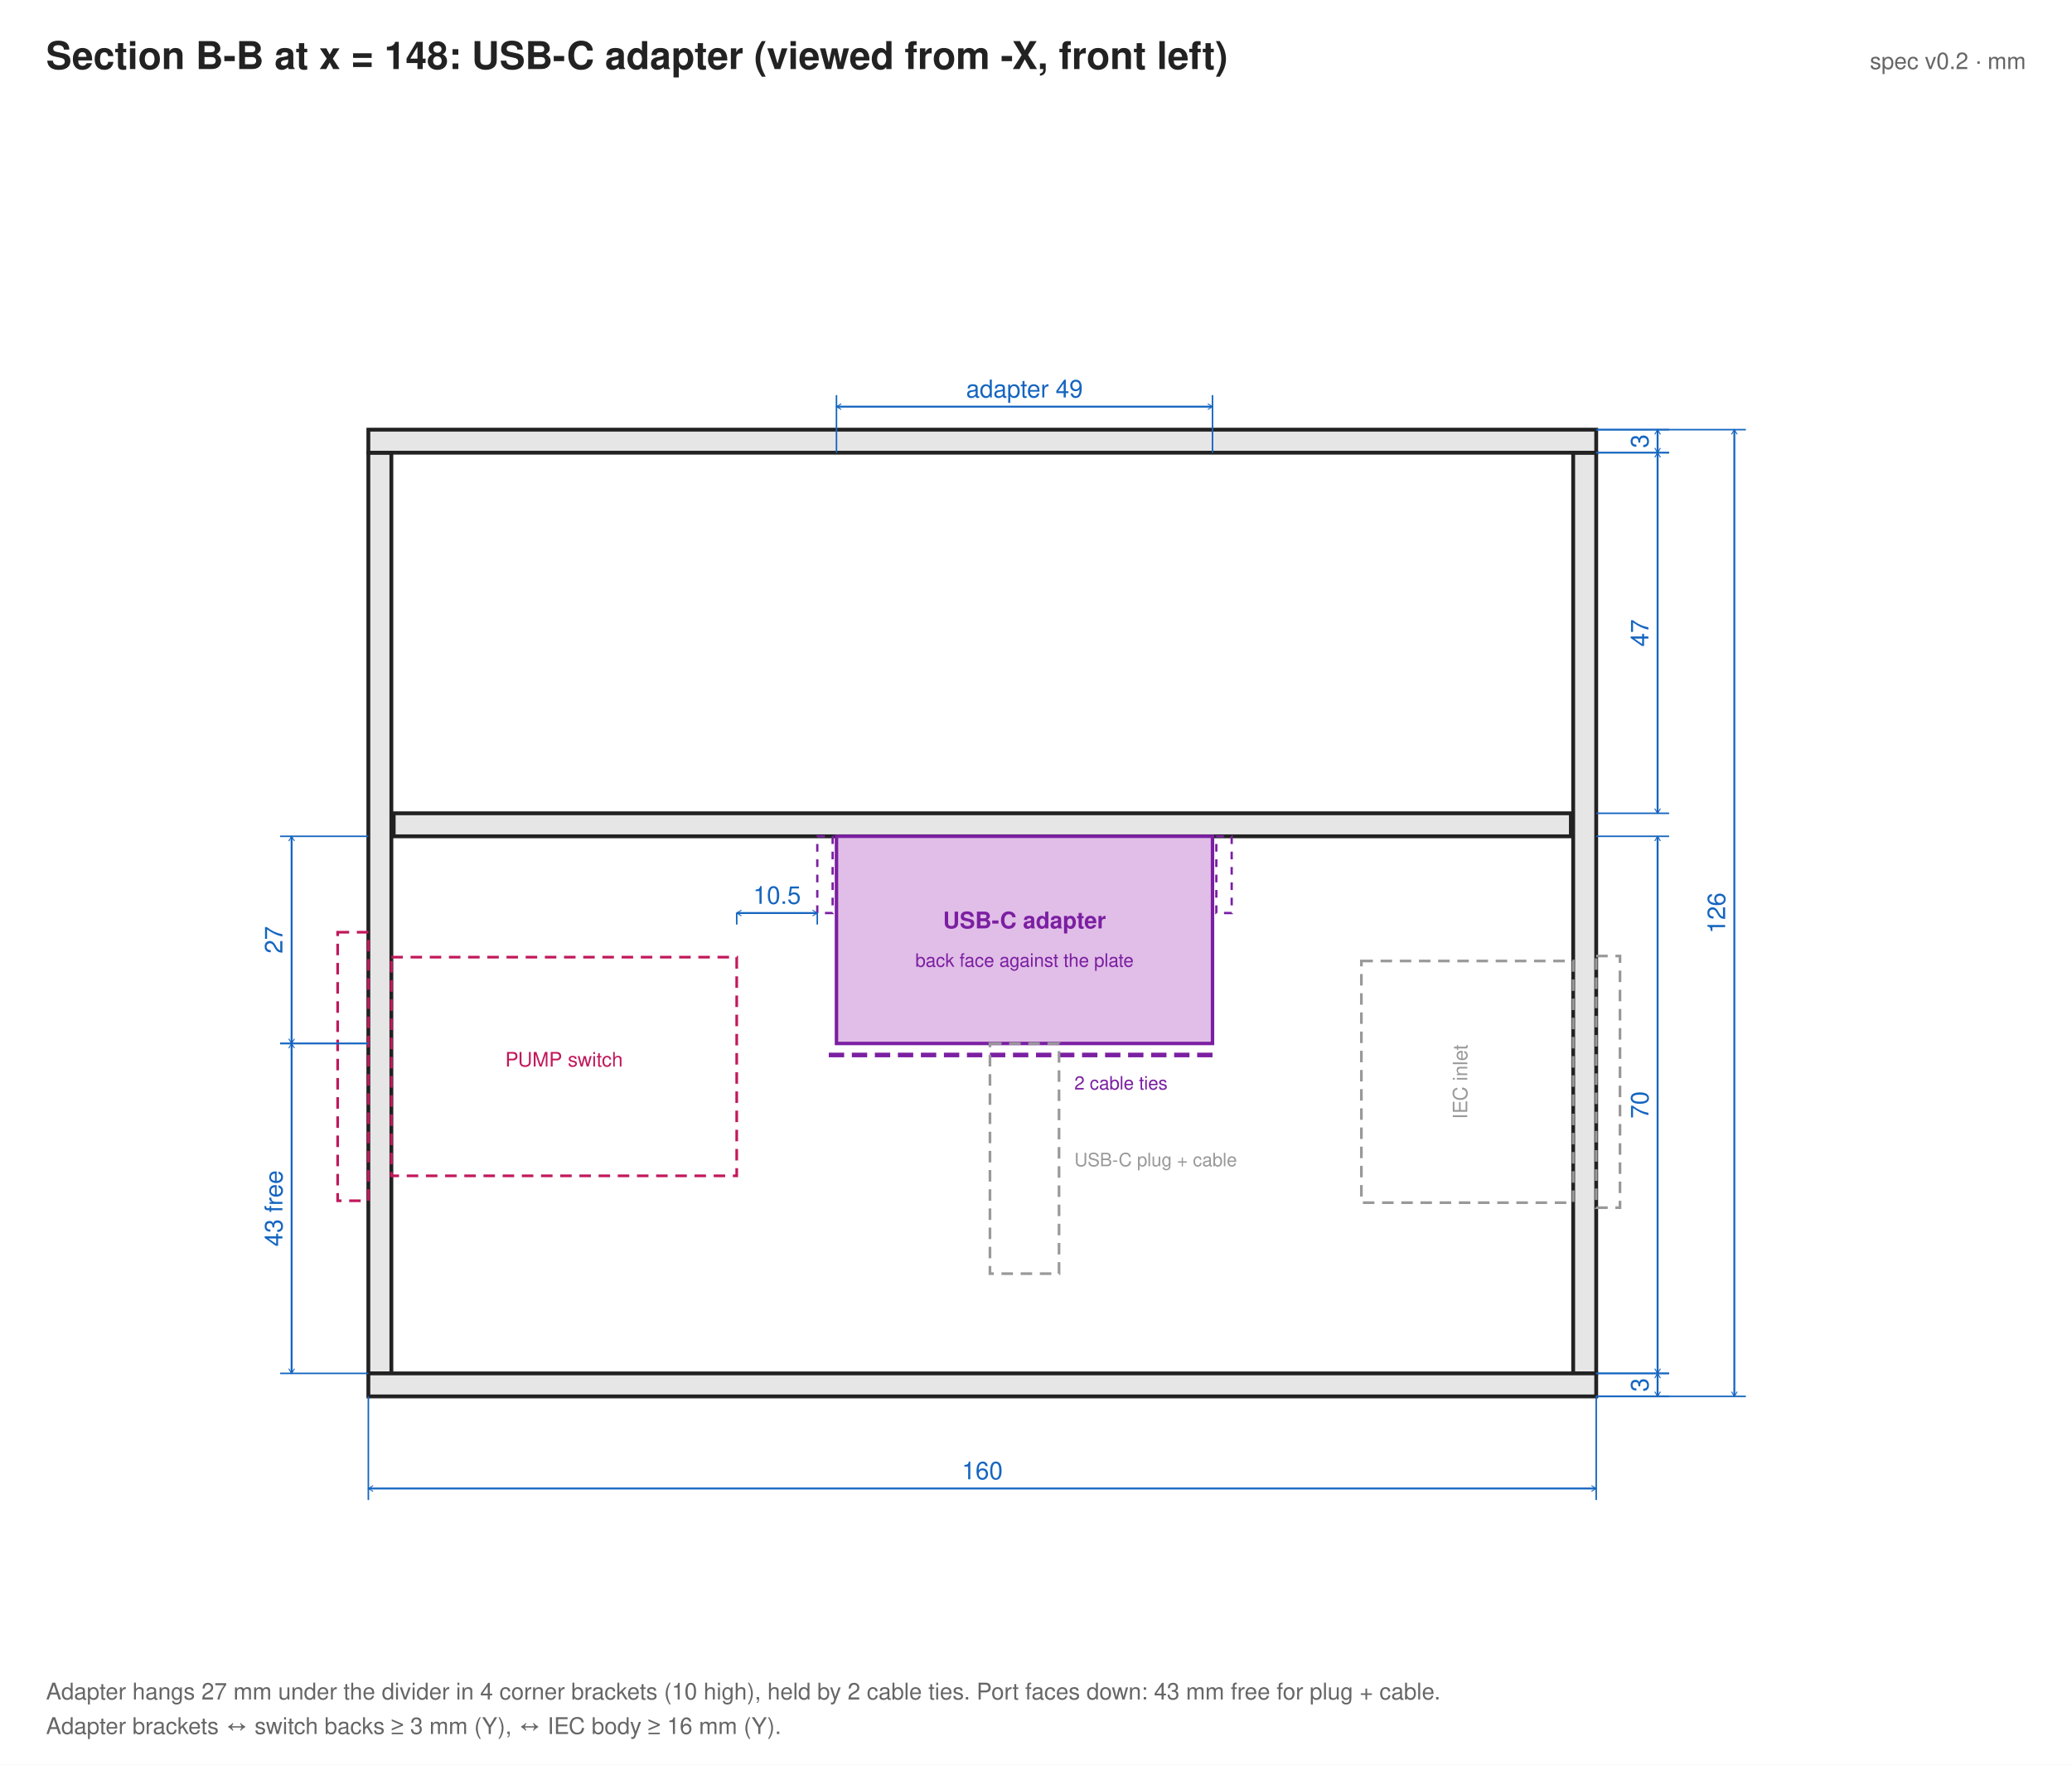
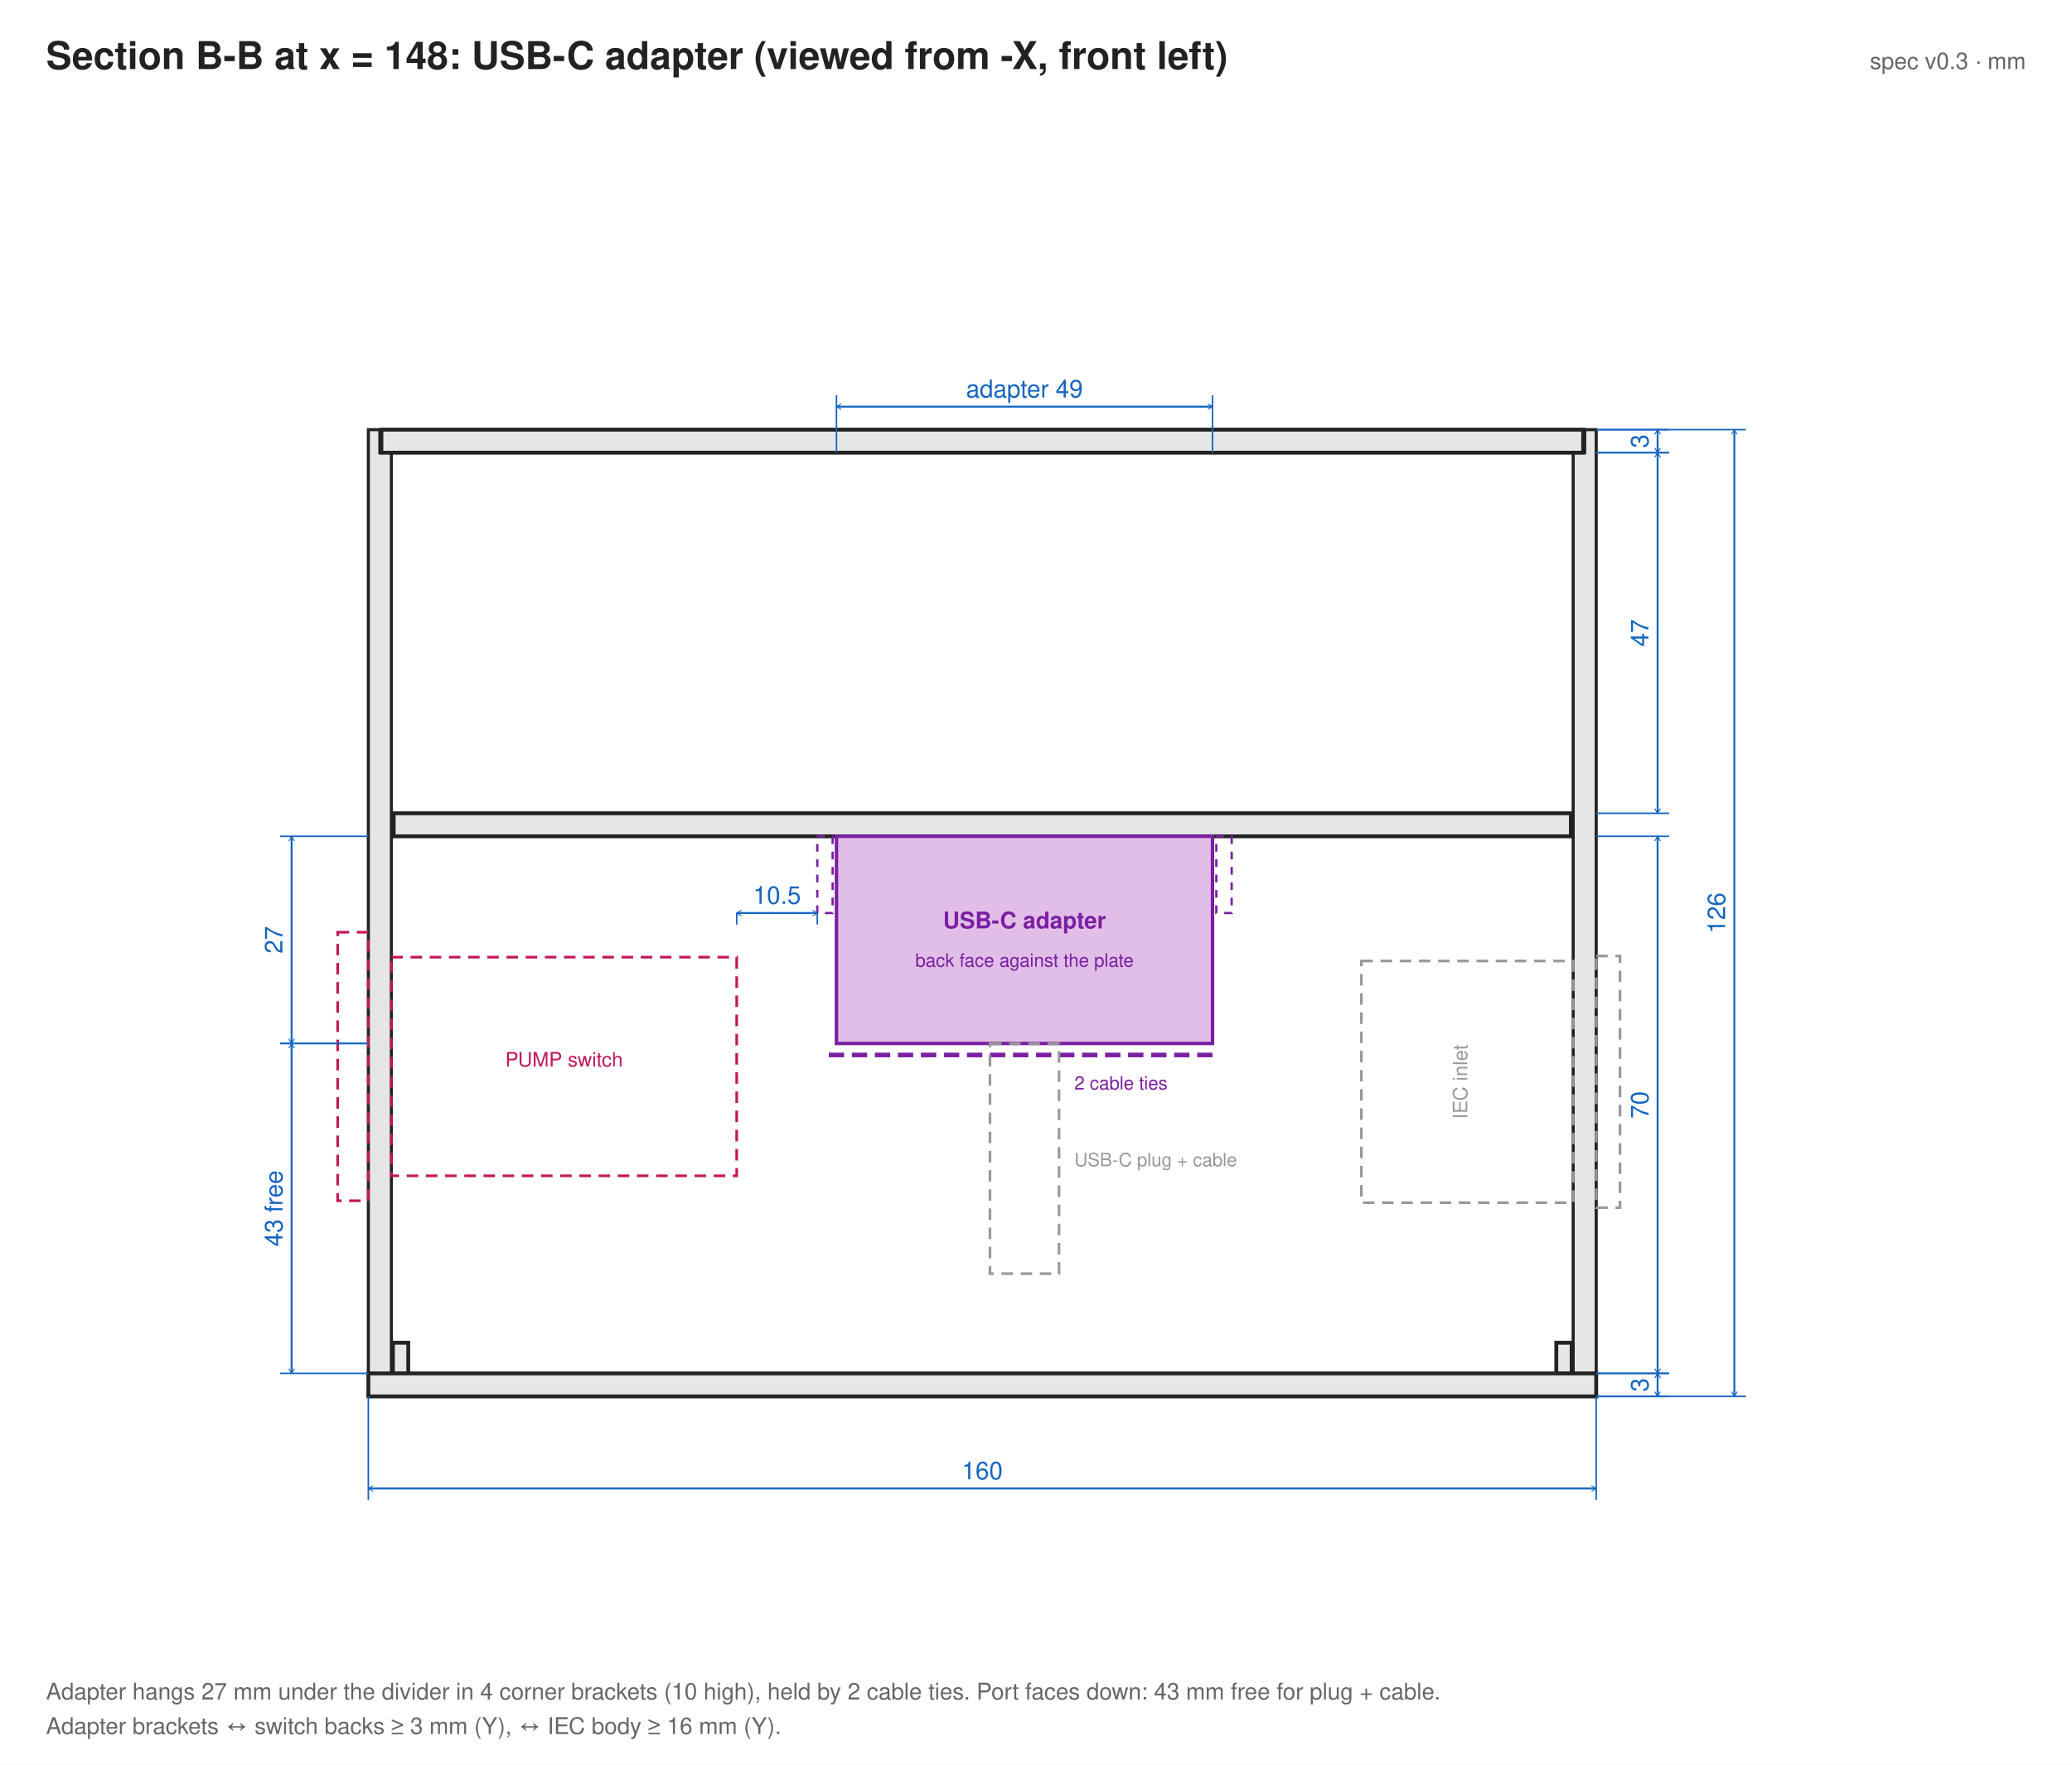
<svg xmlns="http://www.w3.org/2000/svg" width="810" height="690" viewBox="0 0 270.00 230.00">
  <defs>
    <marker id="a" viewBox="0 0 10 10" refX="5" refY="5" markerWidth="5" markerHeight="5" orient="auto-start-reverse">
      <path d="M0,2 L5,5 L0,8" fill="none" stroke="#1565c0" />
    </marker>
  </defs>
  <rect width="100%" height="100%" fill="#fff" />
  <text x="6" y="9" font-size="5" font-weight="bold" font-family="Helvetica, Arial, sans-serif" fill="#222">Section B-B at x = 148: USB-C adapter (viewed from -X, front left)</text>
-   <text x="264.00" y="9" font-size="3" text-anchor="end" fill="#666" font-family="Helvetica, Arial, sans-serif">spec v0.2 · mm</text>
-   <rect x="48.00" y="59.00" width="3.00" height="120.00" rx="0" fill="#e6e6e6" stroke="#222" stroke-width="0.5" />
-   <rect x="205.00" y="59.00" width="3.00" height="120.00" rx="0" fill="#e6e6e6" stroke="#222" stroke-width="0.5" />
+   <text x="264.00" y="9" font-size="3" text-anchor="end" fill="#666" font-family="Helvetica, Arial, sans-serif">spec v0.3 · mm</text>
+   <polygon points="48.00,179.00 51.00,179.00 51.00,59.00 49.50,59.00 49.50,56.00 48.00,56.00" fill="#e6e6e6" stroke="#222" stroke-width="0.4" />
+   <rect x="51.20" y="175.00" width="2.00" height="4.00" rx="0" fill="#e6e6e6" stroke="#222" stroke-width="0.5" />
+   <polygon points="208.00,179.00 205.00,179.00 205.00,59.00 206.50,59.00 206.50,56.00 208.00,56.00" fill="#e6e6e6" stroke="#222" stroke-width="0.4" />
+   <rect x="202.80" y="175.00" width="2.00" height="4.00" rx="0" fill="#e6e6e6" stroke="#222" stroke-width="0.5" />
  <rect x="48.00" y="179.00" width="160.00" height="3.00" rx="0" fill="#e6e6e6" stroke="#222" stroke-width="0.5" />
-   <rect x="48.00" y="56.00" width="160.00" height="3.00" rx="0" fill="#e6e6e6" stroke="#222" stroke-width="0.5" />
+   <rect x="49.70" y="56.00" width="156.60" height="3.00" rx="0" fill="#e6e6e6" stroke="#222" stroke-width="0.5" />
  <rect x="51.30" y="106.00" width="153.40" height="3.00" rx="0" fill="#e6e6e6" stroke="#222" stroke-width="0.5" />
  <line x1="208.00" y1="182.00" x2="217.50" y2="182.00" stroke="#1565c0" stroke-width="0.2" />
  <line x1="208.00" y1="179.00" x2="217.50" y2="179.00" stroke="#1565c0" stroke-width="0.2" />
  <line x1="216.00" y1="182.00" x2="216.00" y2="179.00" stroke="#1565c0" stroke-width="0.25" marker-start="url(#a)" marker-end="url(#a)" />
  <text x="214.80" y="180.50" font-size="3.2" fill="#1565c0" text-anchor="middle" font-weight="normal" font-family="Helvetica, Arial, sans-serif" transform="rotate(-90 214.80 180.50)">3</text>
  <line x1="208.00" y1="179.00" x2="217.50" y2="179.00" stroke="#1565c0" stroke-width="0.2" />
  <line x1="208.00" y1="109.00" x2="217.50" y2="109.00" stroke="#1565c0" stroke-width="0.2" />
  <line x1="216.00" y1="179.00" x2="216.00" y2="109.00" stroke="#1565c0" stroke-width="0.25" marker-start="url(#a)" marker-end="url(#a)" />
  <text x="214.80" y="144.00" font-size="3.2" fill="#1565c0" text-anchor="middle" font-weight="normal" font-family="Helvetica, Arial, sans-serif" transform="rotate(-90 214.80 144.00)">70</text>
  <line x1="208.00" y1="106.00" x2="217.50" y2="106.00" stroke="#1565c0" stroke-width="0.2" />
  <line x1="208.00" y1="59.00" x2="217.50" y2="59.00" stroke="#1565c0" stroke-width="0.2" />
  <line x1="216.00" y1="106.00" x2="216.00" y2="59.00" stroke="#1565c0" stroke-width="0.25" marker-start="url(#a)" marker-end="url(#a)" />
  <text x="214.80" y="82.50" font-size="3.2" fill="#1565c0" text-anchor="middle" font-weight="normal" font-family="Helvetica, Arial, sans-serif" transform="rotate(-90 214.80 82.50)">47</text>
  <line x1="208.00" y1="59.00" x2="217.50" y2="59.00" stroke="#1565c0" stroke-width="0.2" />
  <line x1="208.00" y1="56.00" x2="217.50" y2="56.00" stroke="#1565c0" stroke-width="0.2" />
  <line x1="216.00" y1="59.00" x2="216.00" y2="56.00" stroke="#1565c0" stroke-width="0.25" marker-start="url(#a)" marker-end="url(#a)" />
  <text x="214.80" y="57.50" font-size="3.2" fill="#1565c0" text-anchor="middle" font-weight="normal" font-family="Helvetica, Arial, sans-serif" transform="rotate(-90 214.80 57.50)">3</text>
  <line x1="208.00" y1="182.00" x2="227.50" y2="182.00" stroke="#1565c0" stroke-width="0.2" />
  <line x1="208.00" y1="56.00" x2="227.50" y2="56.00" stroke="#1565c0" stroke-width="0.2" />
  <line x1="226.00" y1="182.00" x2="226.00" y2="56.00" stroke="#1565c0" stroke-width="0.25" marker-start="url(#a)" marker-end="url(#a)" />
  <text x="224.80" y="119.00" font-size="3.2" fill="#1565c0" text-anchor="middle" font-weight="normal" font-family="Helvetica, Arial, sans-serif" transform="rotate(-90 224.80 119.00)">126</text>
  <line x1="48.00" y1="182.00" x2="48.00" y2="195.50" stroke="#1565c0" stroke-width="0.2" />
  <line x1="208.00" y1="182.00" x2="208.00" y2="195.50" stroke="#1565c0" stroke-width="0.2" />
  <line x1="48.00" y1="194.00" x2="208.00" y2="194.00" stroke="#1565c0" stroke-width="0.25" marker-start="url(#a)" marker-end="url(#a)" />
  <text x="128.00" y="192.80" font-size="3.2" fill="#1565c0" text-anchor="middle" font-weight="normal" font-family="Helvetica, Arial, sans-serif">160</text>
  <rect x="106.50" y="109.00" width="2.00" height="10.00" rx="0" fill="none" stroke="#7b1fa2" stroke-width="0.3" stroke-dasharray="1 1" />
  <rect x="158.50" y="109.00" width="2.00" height="10.00" rx="0" fill="none" stroke="#7b1fa2" stroke-width="0.3" stroke-dasharray="1 1" />
  <rect x="109.00" y="109.00" width="49.00" height="27.00" rx="0" fill="#e1bee7" stroke="#7b1fa2" stroke-width="0.45" />
  <text x="133.50" y="121.00" font-size="3" fill="#7b1fa2" text-anchor="middle" font-weight="bold" font-family="Helvetica, Arial, sans-serif">USB-C adapter</text>
  <text x="133.50" y="126.00" font-size="2.4" fill="#7b1fa2" text-anchor="middle" font-weight="normal" font-family="Helvetica, Arial, sans-serif">back face against the plate</text>
  <line x1="108.00" y1="137.50" x2="159.00" y2="137.50" stroke="#7b1fa2" stroke-width="0.6" stroke-dasharray="2 1" />
  <text x="140.00" y="142.00" font-size="2.4" fill="#7b1fa2" text-anchor="start" font-weight="normal" font-family="Helvetica, Arial, sans-serif">2 cable ties</text>
  <rect x="129.00" y="136.00" width="9.00" height="30.00" rx="0" fill="none" stroke="#999" stroke-width="0.35" stroke-dasharray="1.5 1" />
  <text x="140.00" y="152.00" font-size="2.4" fill="#999" text-anchor="start" font-weight="normal" font-family="Helvetica, Arial, sans-serif">USB-C plug + cable</text>
  <rect x="44.00" y="121.50" width="4.00" height="35.00" rx="0" fill="none" stroke="#c2185b" stroke-width="0.35" stroke-dasharray="1.5 1" />
  <rect x="51.00" y="124.75" width="45.00" height="28.50" rx="0" fill="none" stroke="#c2185b" stroke-width="0.35" stroke-dasharray="1.5 1" />
  <text x="73.50" y="139.00" font-size="2.6" fill="#c2185b" text-anchor="middle" font-weight="normal" font-family="Helvetica, Arial, sans-serif">PUMP switch</text>
  <rect x="177.40" y="125.25" width="27.60" height="31.50" rx="0" fill="none" stroke="#999" stroke-width="0.35" stroke-dasharray="1.5 1" />
  <rect x="208.00" y="124.60" width="3.10" height="32.80" rx="0" fill="none" stroke="#999" stroke-width="0.35" stroke-dasharray="1.5 1" />
  <text x="191.20" y="141.00" font-size="2.6" fill="#999" text-anchor="middle" font-weight="normal" font-family="Helvetica, Arial, sans-serif" transform="rotate(-90 191.20 141.00)">IEC inlet</text>
  <line x1="48.00" y1="136.00" x2="36.50" y2="136.00" stroke="#1565c0" stroke-width="0.2" />
  <line x1="48.00" y1="109.00" x2="36.50" y2="109.00" stroke="#1565c0" stroke-width="0.2" />
  <line x1="38.00" y1="136.00" x2="38.00" y2="109.00" stroke="#1565c0" stroke-width="0.25" marker-start="url(#a)" marker-end="url(#a)" />
  <text x="36.80" y="122.50" font-size="3.2" fill="#1565c0" text-anchor="middle" font-weight="normal" font-family="Helvetica, Arial, sans-serif" transform="rotate(-90 36.80 122.50)">27</text>
  <line x1="48.00" y1="179.00" x2="36.50" y2="179.00" stroke="#1565c0" stroke-width="0.2" />
  <line x1="48.00" y1="136.00" x2="36.50" y2="136.00" stroke="#1565c0" stroke-width="0.2" />
  <line x1="38.00" y1="179.00" x2="38.00" y2="136.00" stroke="#1565c0" stroke-width="0.25" marker-start="url(#a)" marker-end="url(#a)" />
  <text x="36.80" y="157.50" font-size="3.2" fill="#1565c0" text-anchor="middle" font-weight="normal" font-family="Helvetica, Arial, sans-serif" transform="rotate(-90 36.80 157.50)">43 free</text>
  <line x1="109.00" y1="59.00" x2="109.00" y2="51.50" stroke="#1565c0" stroke-width="0.2" />
  <line x1="158.00" y1="59.00" x2="158.00" y2="51.50" stroke="#1565c0" stroke-width="0.2" />
  <line x1="109.00" y1="53.00" x2="158.00" y2="53.00" stroke="#1565c0" stroke-width="0.25" marker-start="url(#a)" marker-end="url(#a)" />
  <text x="133.50" y="51.80" font-size="3.2" fill="#1565c0" text-anchor="middle" font-weight="normal" font-family="Helvetica, Arial, sans-serif">adapter 49</text>
  <line x1="96.00" y1="119.00" x2="96.00" y2="120.50" stroke="#1565c0" stroke-width="0.2" />
  <line x1="106.50" y1="119.00" x2="106.50" y2="120.50" stroke="#1565c0" stroke-width="0.2" />
  <line x1="96.00" y1="119.00" x2="106.50" y2="119.00" stroke="#1565c0" stroke-width="0.25" marker-start="url(#a)" marker-end="url(#a)" />
  <text x="101.25" y="117.80" font-size="3.2" fill="#1565c0" text-anchor="middle" font-weight="normal" font-family="Helvetica, Arial, sans-serif">10.5</text>
  <text x="6" y="226.00" font-size="3" fill="#666" font-family="Helvetica, Arial, sans-serif">Adapter brackets ↔ switch backs ≥ 3 mm (Y), ↔ IEC body ≥ 16 mm (Y).</text>
  <text x="6" y="221.50" font-size="3" fill="#666" font-family="Helvetica, Arial, sans-serif">Adapter hangs 27 mm under the divider in 4 corner brackets (10 high), held by 2 cable ties. Port faces down: 43 mm free for plug + cable.</text>
</svg>
